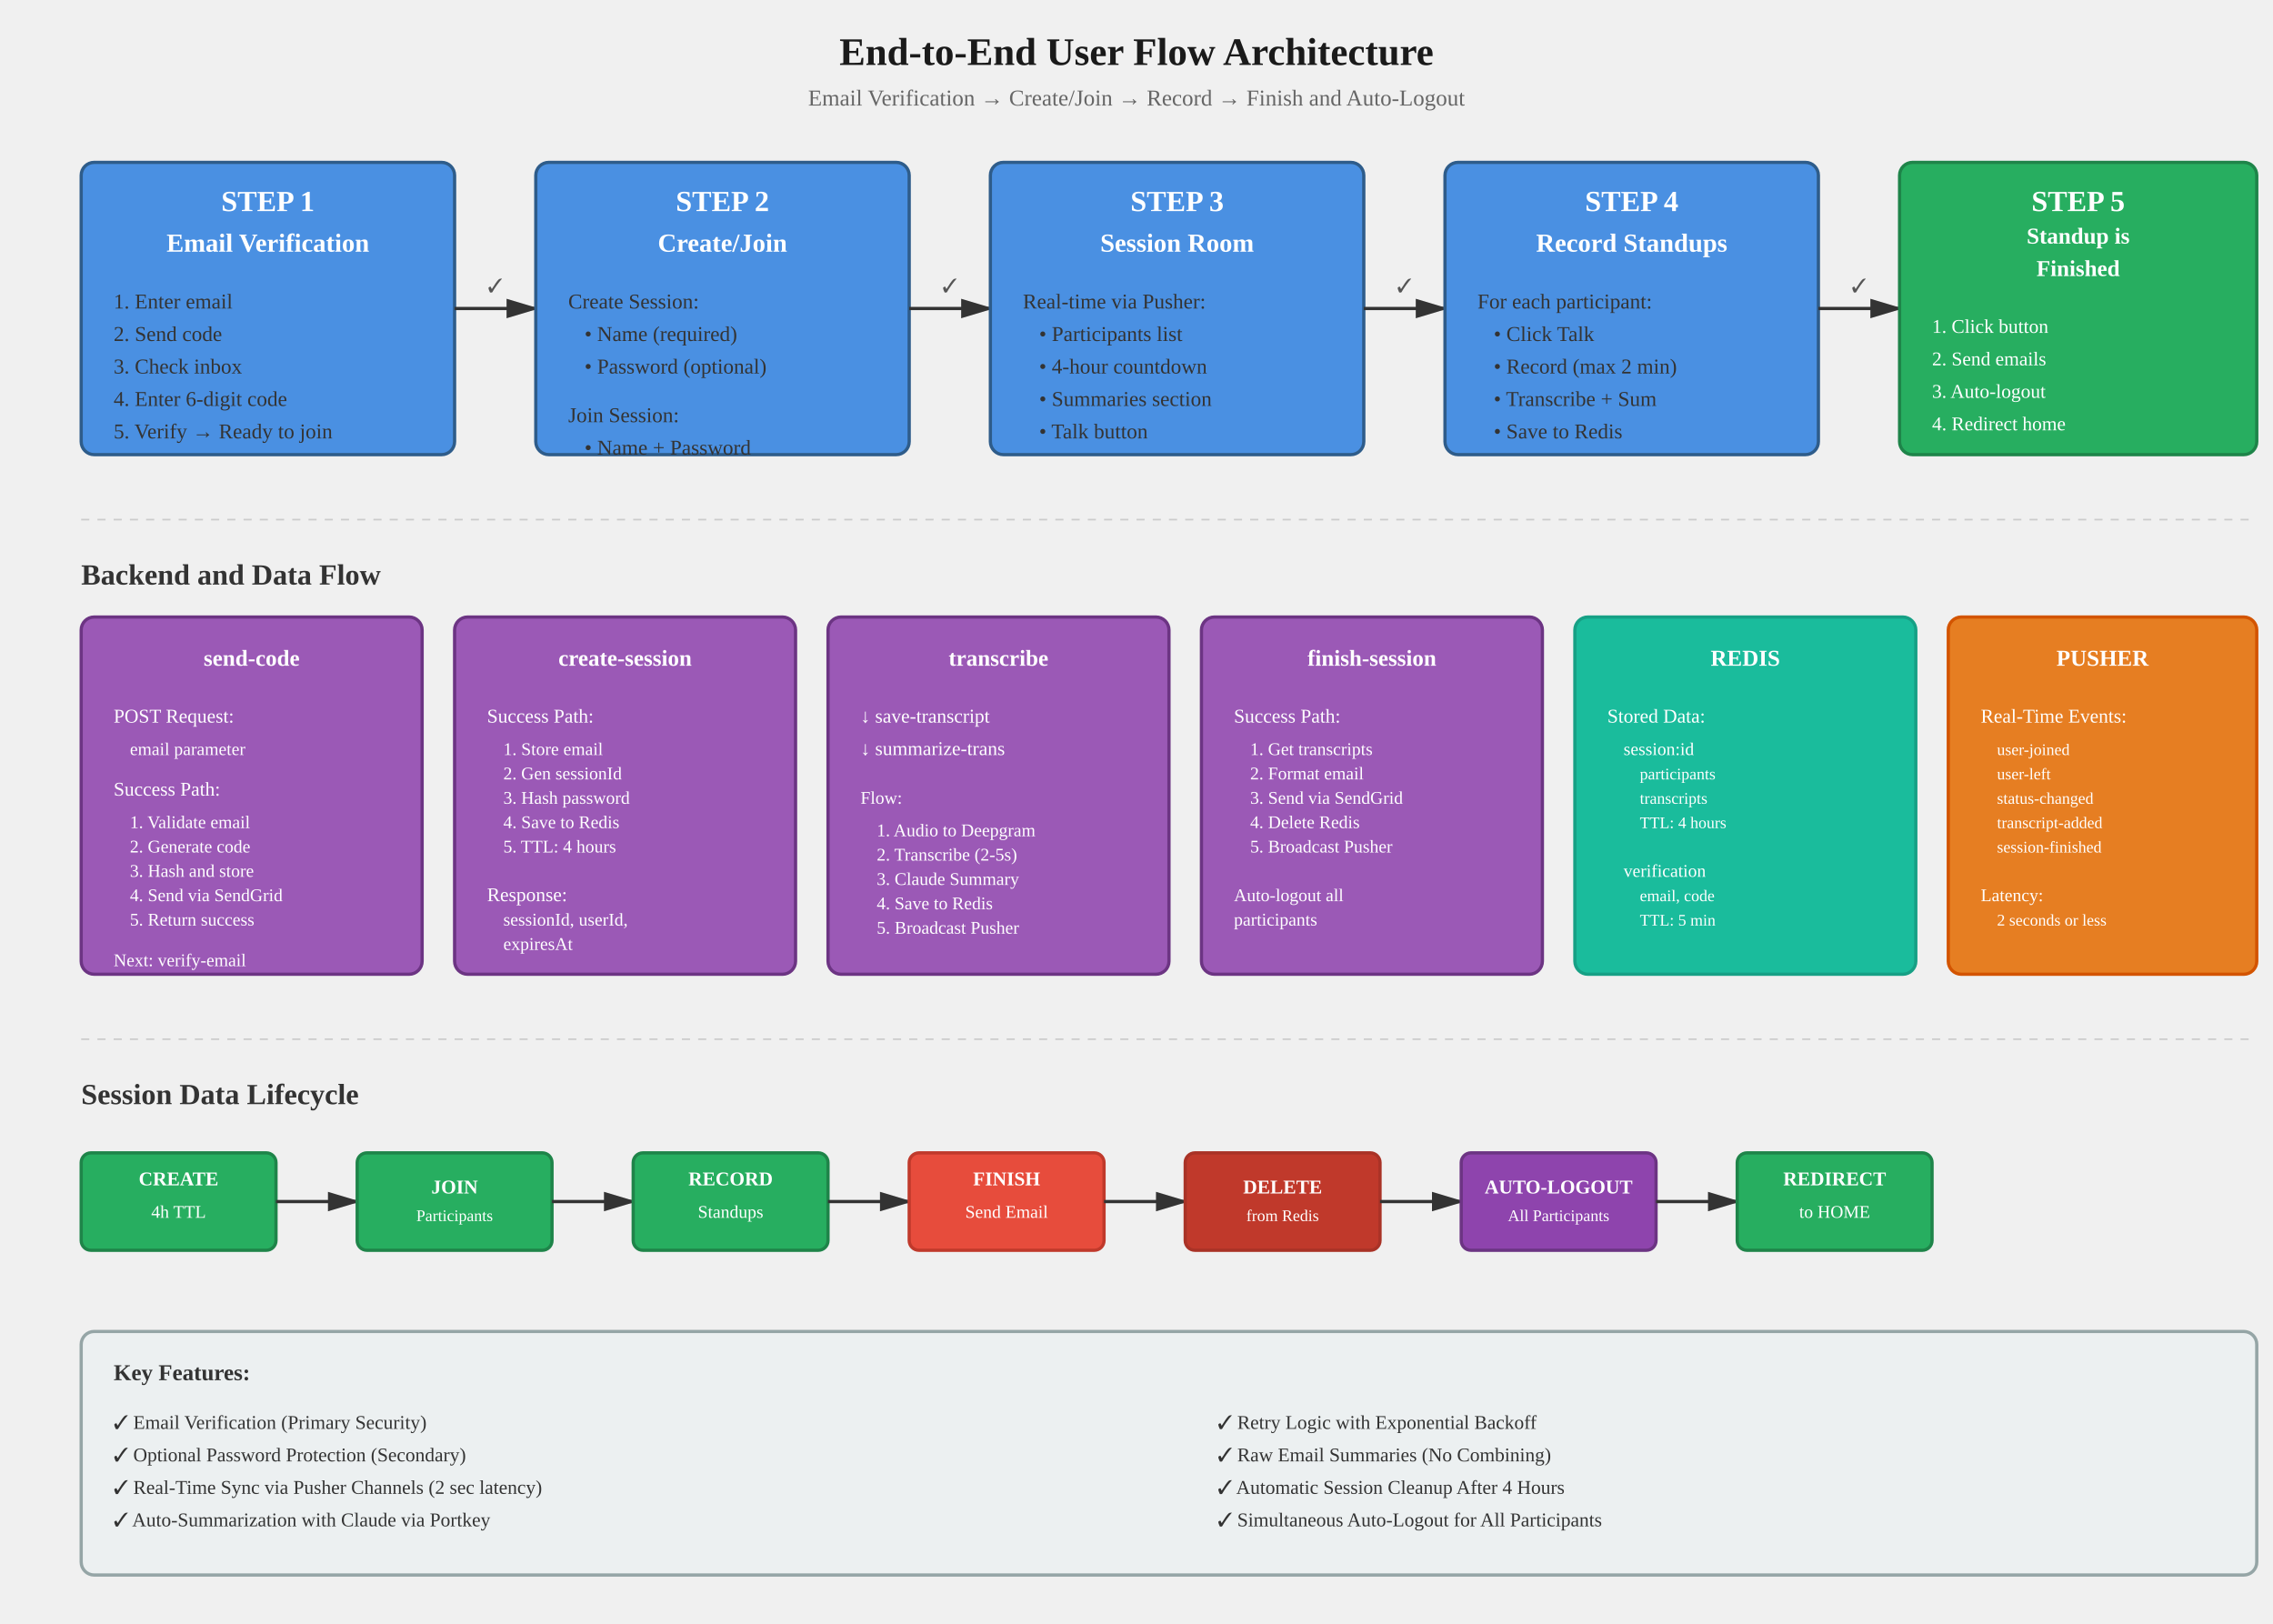
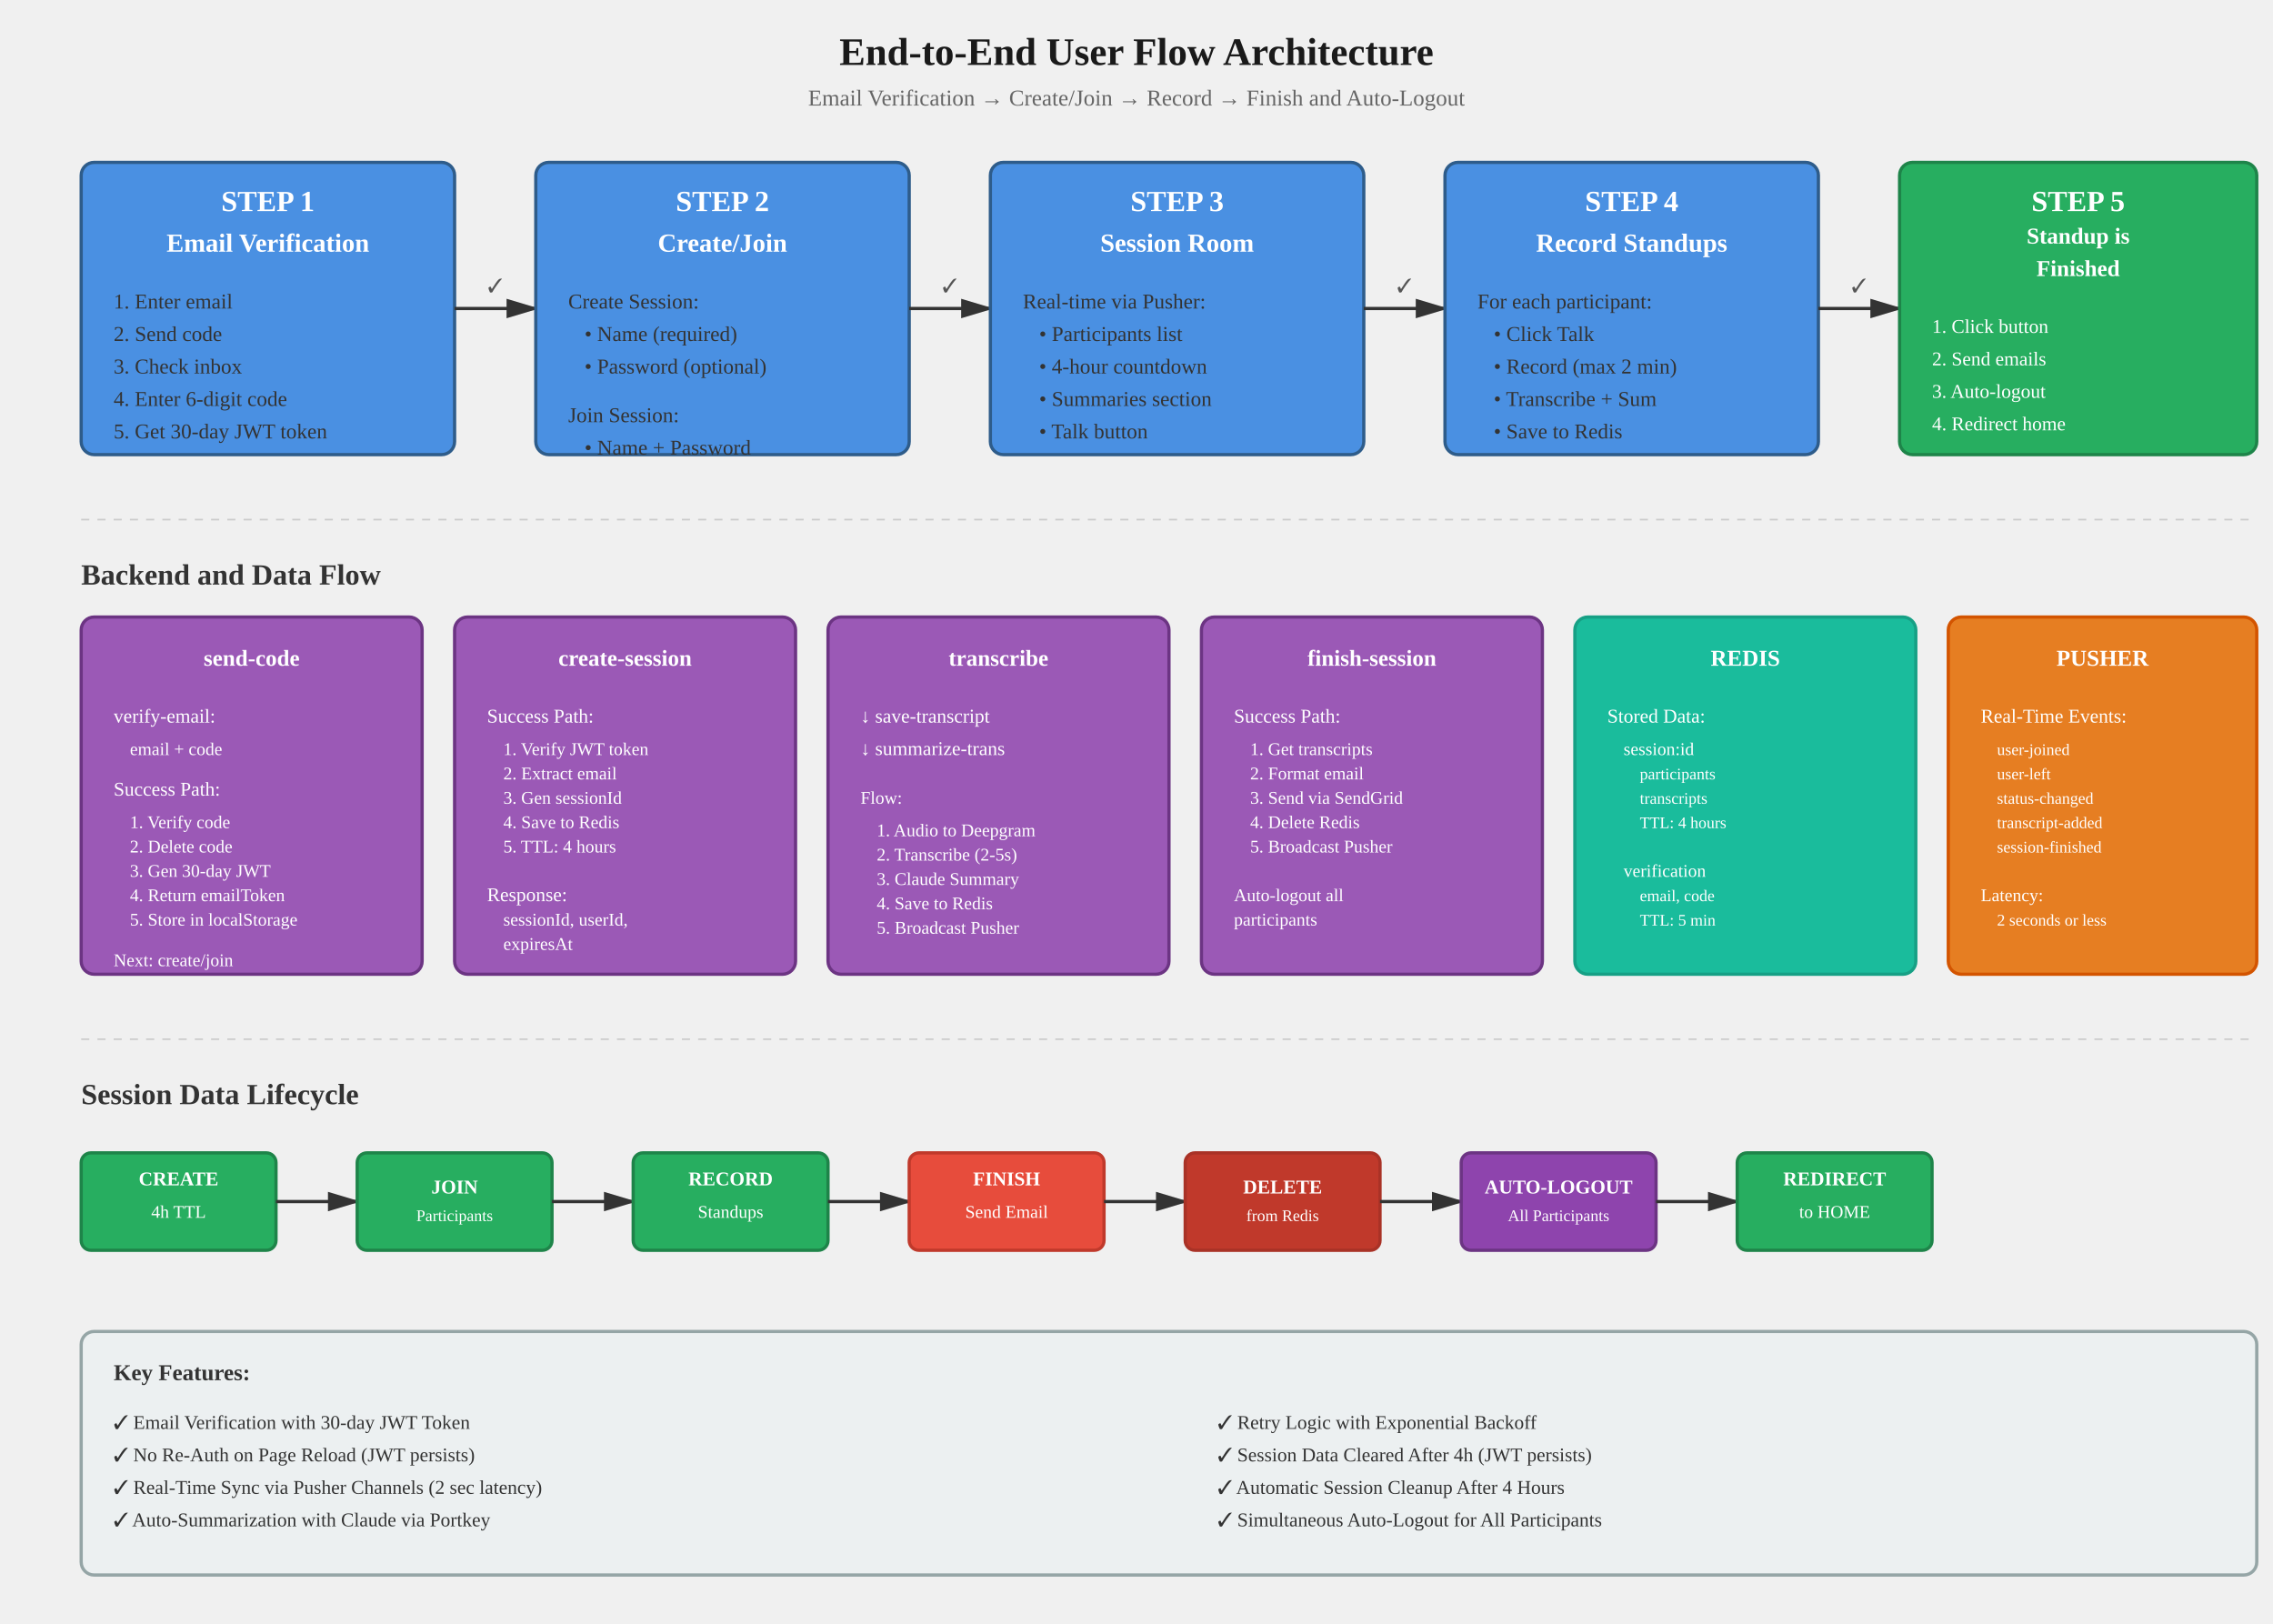
<svg xmlns="http://www.w3.org/2000/svg" viewBox="0 0 1400 1000">
  <defs>
    <style>
      .title { font-size: 24px; font-weight: bold; fill: #1a1a1a; }
      .step-title { font-size: 18px; font-weight: bold; fill: #fff; }
      .step-box { fill: #4A90E2; stroke: #2E5C8A; stroke-width: 2; }
      .action { font-size: 13px; fill: #333; }
      .arrow { stroke: #333; stroke-width: 2; fill: none; marker-end: url(#arrowhead); }
      .arrow-label { font-size: 12px; fill: #555; }
      .success { fill: #27AE60; stroke: #1E8449; stroke-width: 2; }
      .success-text { fill: #fff; }
      .failure { fill: #E74C3C; stroke: #C0392B; stroke-width: 2; }
      .failure-text { fill: #fff; }
      .backend { fill: #9B59B6; stroke: #6C3483; stroke-width: 2; }
      .backend-text { fill: #fff; }
      .browser { fill: #F39C12; stroke: #D68910; stroke-width: 2; }
      .browser-text { fill: #fff; }
      .divider { stroke: #ccc; stroke-width: 1; stroke-dasharray: 5,5; }
    </style>
    <marker id="arrowhead" markerWidth="10" markerHeight="10" refX="9" refY="3" orient="auto">
      <polygon points="0 0, 10 3, 0 6" fill="#333" />
    </marker>
  </defs>
  <text x="700" y="40" text-anchor="middle" class="title">End-to-End User Flow Architecture</text>
  <text x="700" y="65" text-anchor="middle" style="font-size: 14px; fill: #666;">Email Verification → Create/Join → Record → Finish and Auto-Logout</text>
  <g>
    <rect x="50" y="100" width="230" height="180" rx="8" class="step-box" />
    <text x="165" y="130" text-anchor="middle" class="step-title">STEP 1</text>
    <text x="165" y="155" text-anchor="middle" class="step-title" style="font-size: 16px;">Email Verification</text>
    <text x="70" y="190" class="action">1. Enter email</text>
    <text x="70" y="210" class="action">2. Send code</text>
    <text x="70" y="230" class="action">3. Check inbox</text>
    <text x="70" y="250" class="action">4. Enter 6-digit code</text>
-     <text x="70" y="270" class="action">5. Verify → Ready to join</text>
+     <text x="70" y="270" class="action">5. Get 30-day JWT token</text>
  </g>
  <path d="M 280 190 L 330 190" class="arrow" />
  <text x="305" y="180" text-anchor="middle" class="arrow-label">✓</text>
  <g>
    <rect x="330" y="100" width="230" height="180" rx="8" class="step-box" />
    <text x="445" y="130" text-anchor="middle" class="step-title">STEP 2</text>
    <text x="445" y="155" text-anchor="middle" class="step-title" style="font-size: 16px;">Create/Join</text>
    <text x="350" y="190" class="action">Create Session:</text>
    <text x="360" y="210" class="action">• Name (required)</text>
    <text x="360" y="230" class="action">• Password (optional)</text>
    <text x="350" y="260" class="action">Join Session:</text>
    <text x="360" y="280" class="action">• Name + Password</text>
  </g>
  <path d="M 560 190 L 610 190" class="arrow" />
  <text x="585" y="180" text-anchor="middle" class="arrow-label">✓</text>
  <g>
    <rect x="610" y="100" width="230" height="180" rx="8" class="step-box" />
    <text x="725" y="130" text-anchor="middle" class="step-title">STEP 3</text>
    <text x="725" y="155" text-anchor="middle" class="step-title" style="font-size: 16px;">Session Room</text>
    <text x="630" y="190" class="action">Real-time via Pusher:</text>
    <text x="640" y="210" class="action">• Participants list</text>
    <text x="640" y="230" class="action">• 4-hour countdown</text>
    <text x="640" y="250" class="action">• Summaries section</text>
    <text x="640" y="270" class="action">• Talk button</text>
  </g>
  <path d="M 840 190 L 890 190" class="arrow" />
  <text x="865" y="180" text-anchor="middle" class="arrow-label">✓</text>
  <g>
    <rect x="890" y="100" width="230" height="180" rx="8" class="step-box" />
    <text x="1005" y="130" text-anchor="middle" class="step-title">STEP 4</text>
    <text x="1005" y="155" text-anchor="middle" class="step-title" style="font-size: 16px;">Record Standups</text>
    <text x="910" y="190" class="action">For each participant:</text>
    <text x="920" y="210" class="action">• Click Talk</text>
    <text x="920" y="230" class="action">• Record (max 2 min)</text>
    <text x="920" y="250" class="action">• Transcribe + Sum</text>
    <text x="920" y="270" class="action">• Save to Redis</text>
  </g>
  <path d="M 1120 190 L 1170 190" class="arrow" />
  <text x="1145" y="180" text-anchor="middle" class="arrow-label">✓</text>
  <g>
    <rect x="1170" y="100" width="220" height="180" rx="8" class="success" />
    <text x="1280" y="130" text-anchor="middle" class="step-title">STEP 5</text>
    <text x="1280" y="150" text-anchor="middle" class="step-title" style="font-size: 14px;">Standup is</text>
    <text x="1280" y="170" text-anchor="middle" class="step-title" style="font-size: 14px;">Finished</text>
    <text x="1190" y="205" class="success-text" style="font-size: 12px;">1. Click button</text>
    <text x="1190" y="225" class="success-text" style="font-size: 12px;">2. Send emails</text>
    <text x="1190" y="245" class="success-text" style="font-size: 12px;">3. Auto-logout</text>
    <text x="1190" y="265" class="success-text" style="font-size: 12px;">4. Redirect home</text>
  </g>
  <line x1="50" y1="320" x2="1390" y2="320" class="divider" />
  <text x="50" y="360" style="font-size: 18px; font-weight: bold; fill: #333;">Backend and Data Flow</text>
  <g>
    <rect x="50" y="380" width="210" height="220" rx="8" class="backend" />
    <text x="155" y="410" text-anchor="middle" class="backend-text" style="font-size: 14px; font-weight: bold;">send-code</text>
-     <text x="70" y="445" class="backend-text" style="font-size: 12px;">POST Request:</text>
-     <text x="80" y="465" class="backend-text" style="font-size: 11px;">email parameter</text>
+     <text x="70" y="445" class="backend-text" style="font-size: 12px;">verify-email:</text>
+     <text x="80" y="465" class="backend-text" style="font-size: 11px;">email + code</text>
    <text x="70" y="490" class="backend-text" style="font-size: 12px;">Success Path:</text>
-     <text x="80" y="510" class="backend-text" style="font-size: 11px;">1. Validate email</text>
-     <text x="80" y="525" class="backend-text" style="font-size: 11px;">2. Generate code</text>
-     <text x="80" y="540" class="backend-text" style="font-size: 11px;">3. Hash and store</text>
-     <text x="80" y="555" class="backend-text" style="font-size: 11px;">4. Send via SendGrid</text>
-     <text x="80" y="570" class="backend-text" style="font-size: 11px;">5. Return success</text>
-     <text x="70" y="595" class="backend-text" style="font-size: 11px;">Next: verify-email</text>
+     <text x="80" y="510" class="backend-text" style="font-size: 11px;">1. Verify code</text>
+     <text x="80" y="525" class="backend-text" style="font-size: 11px;">2. Delete code</text>
+     <text x="80" y="540" class="backend-text" style="font-size: 11px;">3. Gen 30-day JWT</text>
+     <text x="80" y="555" class="backend-text" style="font-size: 11px;">4. Return emailToken</text>
+     <text x="80" y="570" class="backend-text" style="font-size: 11px;">5. Store in localStorage</text>
+     <text x="70" y="595" class="backend-text" style="font-size: 11px;">Next: create/join</text>
  </g>
  <g>
    <rect x="280" y="380" width="210" height="220" rx="8" class="backend" />
    <text x="385" y="410" text-anchor="middle" class="backend-text" style="font-size: 14px; font-weight: bold;">create-session</text>
    <text x="300" y="445" class="backend-text" style="font-size: 12px;">Success Path:</text>
-     <text x="310" y="465" class="backend-text" style="font-size: 11px;">1. Store email</text>
-     <text x="310" y="480" class="backend-text" style="font-size: 11px;">2. Gen sessionId</text>
-     <text x="310" y="495" class="backend-text" style="font-size: 11px;">3. Hash password</text>
+     <text x="310" y="465" class="backend-text" style="font-size: 11px;">1. Verify JWT token</text>
+     <text x="310" y="480" class="backend-text" style="font-size: 11px;">2. Extract email</text>
+     <text x="310" y="495" class="backend-text" style="font-size: 11px;">3. Gen sessionId</text>
    <text x="310" y="510" class="backend-text" style="font-size: 11px;">4. Save to Redis</text>
    <text x="310" y="525" class="backend-text" style="font-size: 11px;">5. TTL: 4 hours</text>
    <text x="300" y="555" class="backend-text" style="font-size: 12px;">Response:</text>
    <text x="310" y="570" class="backend-text" style="font-size: 11px;">sessionId, userId,</text>
    <text x="310" y="585" class="backend-text" style="font-size: 11px;">expiresAt</text>
  </g>
  <g>
    <rect x="510" y="380" width="210" height="220" rx="8" class="backend" />
    <text x="615" y="410" text-anchor="middle" class="backend-text" style="font-size: 14px; font-weight: bold;">transcribe</text>
    <text x="530" y="445" class="backend-text" style="font-size: 12px;">↓ save-transcript</text>
    <text x="530" y="465" class="backend-text" style="font-size: 12px;">↓ summarize-trans</text>
    <text x="530" y="495" class="backend-text" style="font-size: 11px;">Flow:</text>
    <text x="540" y="515" class="backend-text" style="font-size: 11px;">1. Audio to Deepgram</text>
    <text x="540" y="530" class="backend-text" style="font-size: 11px;">2. Transcribe (2-5s)</text>
    <text x="540" y="545" class="backend-text" style="font-size: 11px;">3. Claude Summary</text>
    <text x="540" y="560" class="backend-text" style="font-size: 11px;">4. Save to Redis</text>
    <text x="540" y="575" class="backend-text" style="font-size: 11px;">5. Broadcast Pusher</text>
  </g>
  <g>
    <rect x="740" y="380" width="210" height="220" rx="8" class="backend" />
    <text x="845" y="410" text-anchor="middle" class="backend-text" style="font-size: 14px; font-weight: bold;">finish-session</text>
    <text x="760" y="445" class="backend-text" style="font-size: 12px;">Success Path:</text>
    <text x="770" y="465" class="backend-text" style="font-size: 11px;">1. Get transcripts</text>
    <text x="770" y="480" class="backend-text" style="font-size: 11px;">2. Format email</text>
    <text x="770" y="495" class="backend-text" style="font-size: 11px;">3. Send via SendGrid</text>
    <text x="770" y="510" class="backend-text" style="font-size: 11px;">4. Delete Redis</text>
    <text x="770" y="525" class="backend-text" style="font-size: 11px;">5. Broadcast Pusher</text>
    <text x="760" y="555" class="backend-text" style="font-size: 11px;">Auto-logout all</text>
    <text x="760" y="570" class="backend-text" style="font-size: 11px;">participants</text>
  </g>
  <g>
    <rect x="970" y="380" width="210" height="220" rx="8" style="fill: #1ABC9C; stroke: #16A085; stroke-width: 2;" />
    <text x="1075" y="410" text-anchor="middle" class="backend-text" style="font-size: 14px; font-weight: bold;">REDIS</text>
    <text x="990" y="445" class="backend-text" style="font-size: 12px;">Stored Data:</text>
    <text x="1000" y="465" class="backend-text" style="font-size: 11px;">session:id</text>
    <text x="1010" y="480" class="backend-text" style="font-size: 10px;">participants</text>
    <text x="1010" y="495" class="backend-text" style="font-size: 10px;">transcripts</text>
    <text x="1010" y="510" class="backend-text" style="font-size: 10px;">TTL: 4 hours</text>
    <text x="1000" y="540" class="backend-text" style="font-size: 11px;">verification</text>
    <text x="1010" y="555" class="backend-text" style="font-size: 10px;">email, code</text>
    <text x="1010" y="570" class="backend-text" style="font-size: 10px;">TTL: 5 min</text>
  </g>
  <g>
    <rect x="1200" y="380" width="190" height="220" rx="8" style="fill: #E67E22; stroke: #D35400; stroke-width: 2;" />
    <text x="1295" y="410" text-anchor="middle" class="backend-text" style="font-size: 14px; font-weight: bold;">PUSHER</text>
    <text x="1220" y="445" class="backend-text" style="font-size: 12px;">Real-Time Events:</text>
    <text x="1230" y="465" class="backend-text" style="font-size: 10px;">user-joined</text>
    <text x="1230" y="480" class="backend-text" style="font-size: 10px;">user-left</text>
    <text x="1230" y="495" class="backend-text" style="font-size: 10px;">status-changed</text>
    <text x="1230" y="510" class="backend-text" style="font-size: 10px;">transcript-added</text>
    <text x="1230" y="525" class="backend-text" style="font-size: 10px;">session-finished</text>
    <text x="1220" y="555" class="backend-text" style="font-size: 11px;">Latency:</text>
    <text x="1230" y="570" class="backend-text" style="font-size: 10px;">2 seconds or less</text>
  </g>
  <line x1="50" y1="640" x2="1390" y2="640" class="divider" />
  <text x="50" y="680" style="font-size: 18px; font-weight: bold; fill: #333;">Session Data Lifecycle</text>
  <g>
    <rect x="50" y="710" width="120" height="60" rx="6" class="success" />
    <text x="110" y="730" text-anchor="middle" class="success-text" style="font-size: 12px; font-weight: bold;">CREATE</text>
    <text x="110" y="750" text-anchor="middle" class="success-text" style="font-size: 11px;">4h TTL</text>
    <path d="M 170 740 L 220 740" class="arrow" />
    <rect x="220" y="710" width="120" height="60" rx="6" class="success" />
    <text x="280" y="735" text-anchor="middle" class="success-text" style="font-size: 12px; font-weight: bold;">JOIN</text>
    <text x="280" y="752" text-anchor="middle" class="success-text" style="font-size: 10px;">Participants</text>
    <path d="M 340 740 L 390 740" class="arrow" />
    <rect x="390" y="710" width="120" height="60" rx="6" class="success" />
    <text x="450" y="730" text-anchor="middle" class="success-text" style="font-size: 12px; font-weight: bold;">RECORD</text>
    <text x="450" y="750" text-anchor="middle" class="success-text" style="font-size: 11px;">Standups</text>
    <path d="M 510 740 L 560 740" class="arrow" />
    <rect x="560" y="710" width="120" height="60" rx="6" class="failure" />
    <text x="620" y="730" text-anchor="middle" class="failure-text" style="font-size: 12px; font-weight: bold;">FINISH</text>
    <text x="620" y="750" text-anchor="middle" class="failure-text" style="font-size: 11px;">Send Email</text>
    <path d="M 680 740 L 730 740" class="arrow" />
    <rect x="730" y="710" width="120" height="60" rx="6" style="fill: #C0392B; stroke: #A93226; stroke-width: 2;" />
    <text x="790" y="735" text-anchor="middle" style="fill: #fff; font-size: 12px; font-weight: bold;">DELETE</text>
    <text x="790" y="752" text-anchor="middle" style="fill: #fff; font-size: 10px;">from Redis</text>
    <path d="M 850 740 L 900 740" class="arrow" />
    <rect x="900" y="710" width="120" height="60" rx="6" style="fill: #8E44AD; stroke: #6C3483; stroke-width: 2;" />
    <text x="960" y="735" text-anchor="middle" style="fill: #fff; font-size: 12px; font-weight: bold;">AUTO-LOGOUT</text>
    <text x="960" y="752" text-anchor="middle" style="fill: #fff; font-size: 10px;">All Participants</text>
    <path d="M 1020 740 L 1070 740" class="arrow" />
    <rect x="1070" y="710" width="120" height="60" rx="6" class="success" />
    <text x="1130" y="730" text-anchor="middle" class="success-text" style="font-size: 12px; font-weight: bold;">REDIRECT</text>
    <text x="1130" y="750" text-anchor="middle" class="success-text" style="font-size: 11px;">to HOME</text>
  </g>
  <g>
    <rect x="50" y="820" width="1340" height="150" rx="8" style="fill: #ECF0F1; stroke: #95A5A6; stroke-width: 2;" />
    <text x="70" y="850" style="font-size: 14px; font-weight: bold; fill: #333;">Key Features:</text>
-     <text x="70" y="880" style="font-size: 12px; fill: #333;">✓ Email Verification (Primary Security)</text>
-     <text x="70" y="900" style="font-size: 12px; fill: #333;">✓ Optional Password Protection (Secondary)</text>
+     <text x="70" y="880" style="font-size: 12px; fill: #333;">✓ Email Verification with 30-day JWT Token</text>
+     <text x="70" y="900" style="font-size: 12px; fill: #333;">✓ No Re-Auth on Page Reload (JWT persists)</text>
    <text x="70" y="920" style="font-size: 12px; fill: #333;">✓ Real-Time Sync via Pusher Channels (2 sec latency)</text>
    <text x="70" y="940" style="font-size: 12px; fill: #333;">✓ Auto-Summarization with Claude via Portkey</text>
    <text x="750" y="880" style="font-size: 12px; fill: #333;">✓ Retry Logic with Exponential Backoff</text>
-     <text x="750" y="900" style="font-size: 12px; fill: #333;">✓ Raw Email Summaries (No Combining)</text>
+     <text x="750" y="900" style="font-size: 12px; fill: #333;">✓ Session Data Cleared After 4h (JWT persists)</text>
    <text x="750" y="920" style="font-size: 12px; fill: #333;">✓ Automatic Session Cleanup After 4 Hours</text>
    <text x="750" y="940" style="font-size: 12px; fill: #333;">✓ Simultaneous Auto-Logout for All Participants</text>
  </g>
</svg>
